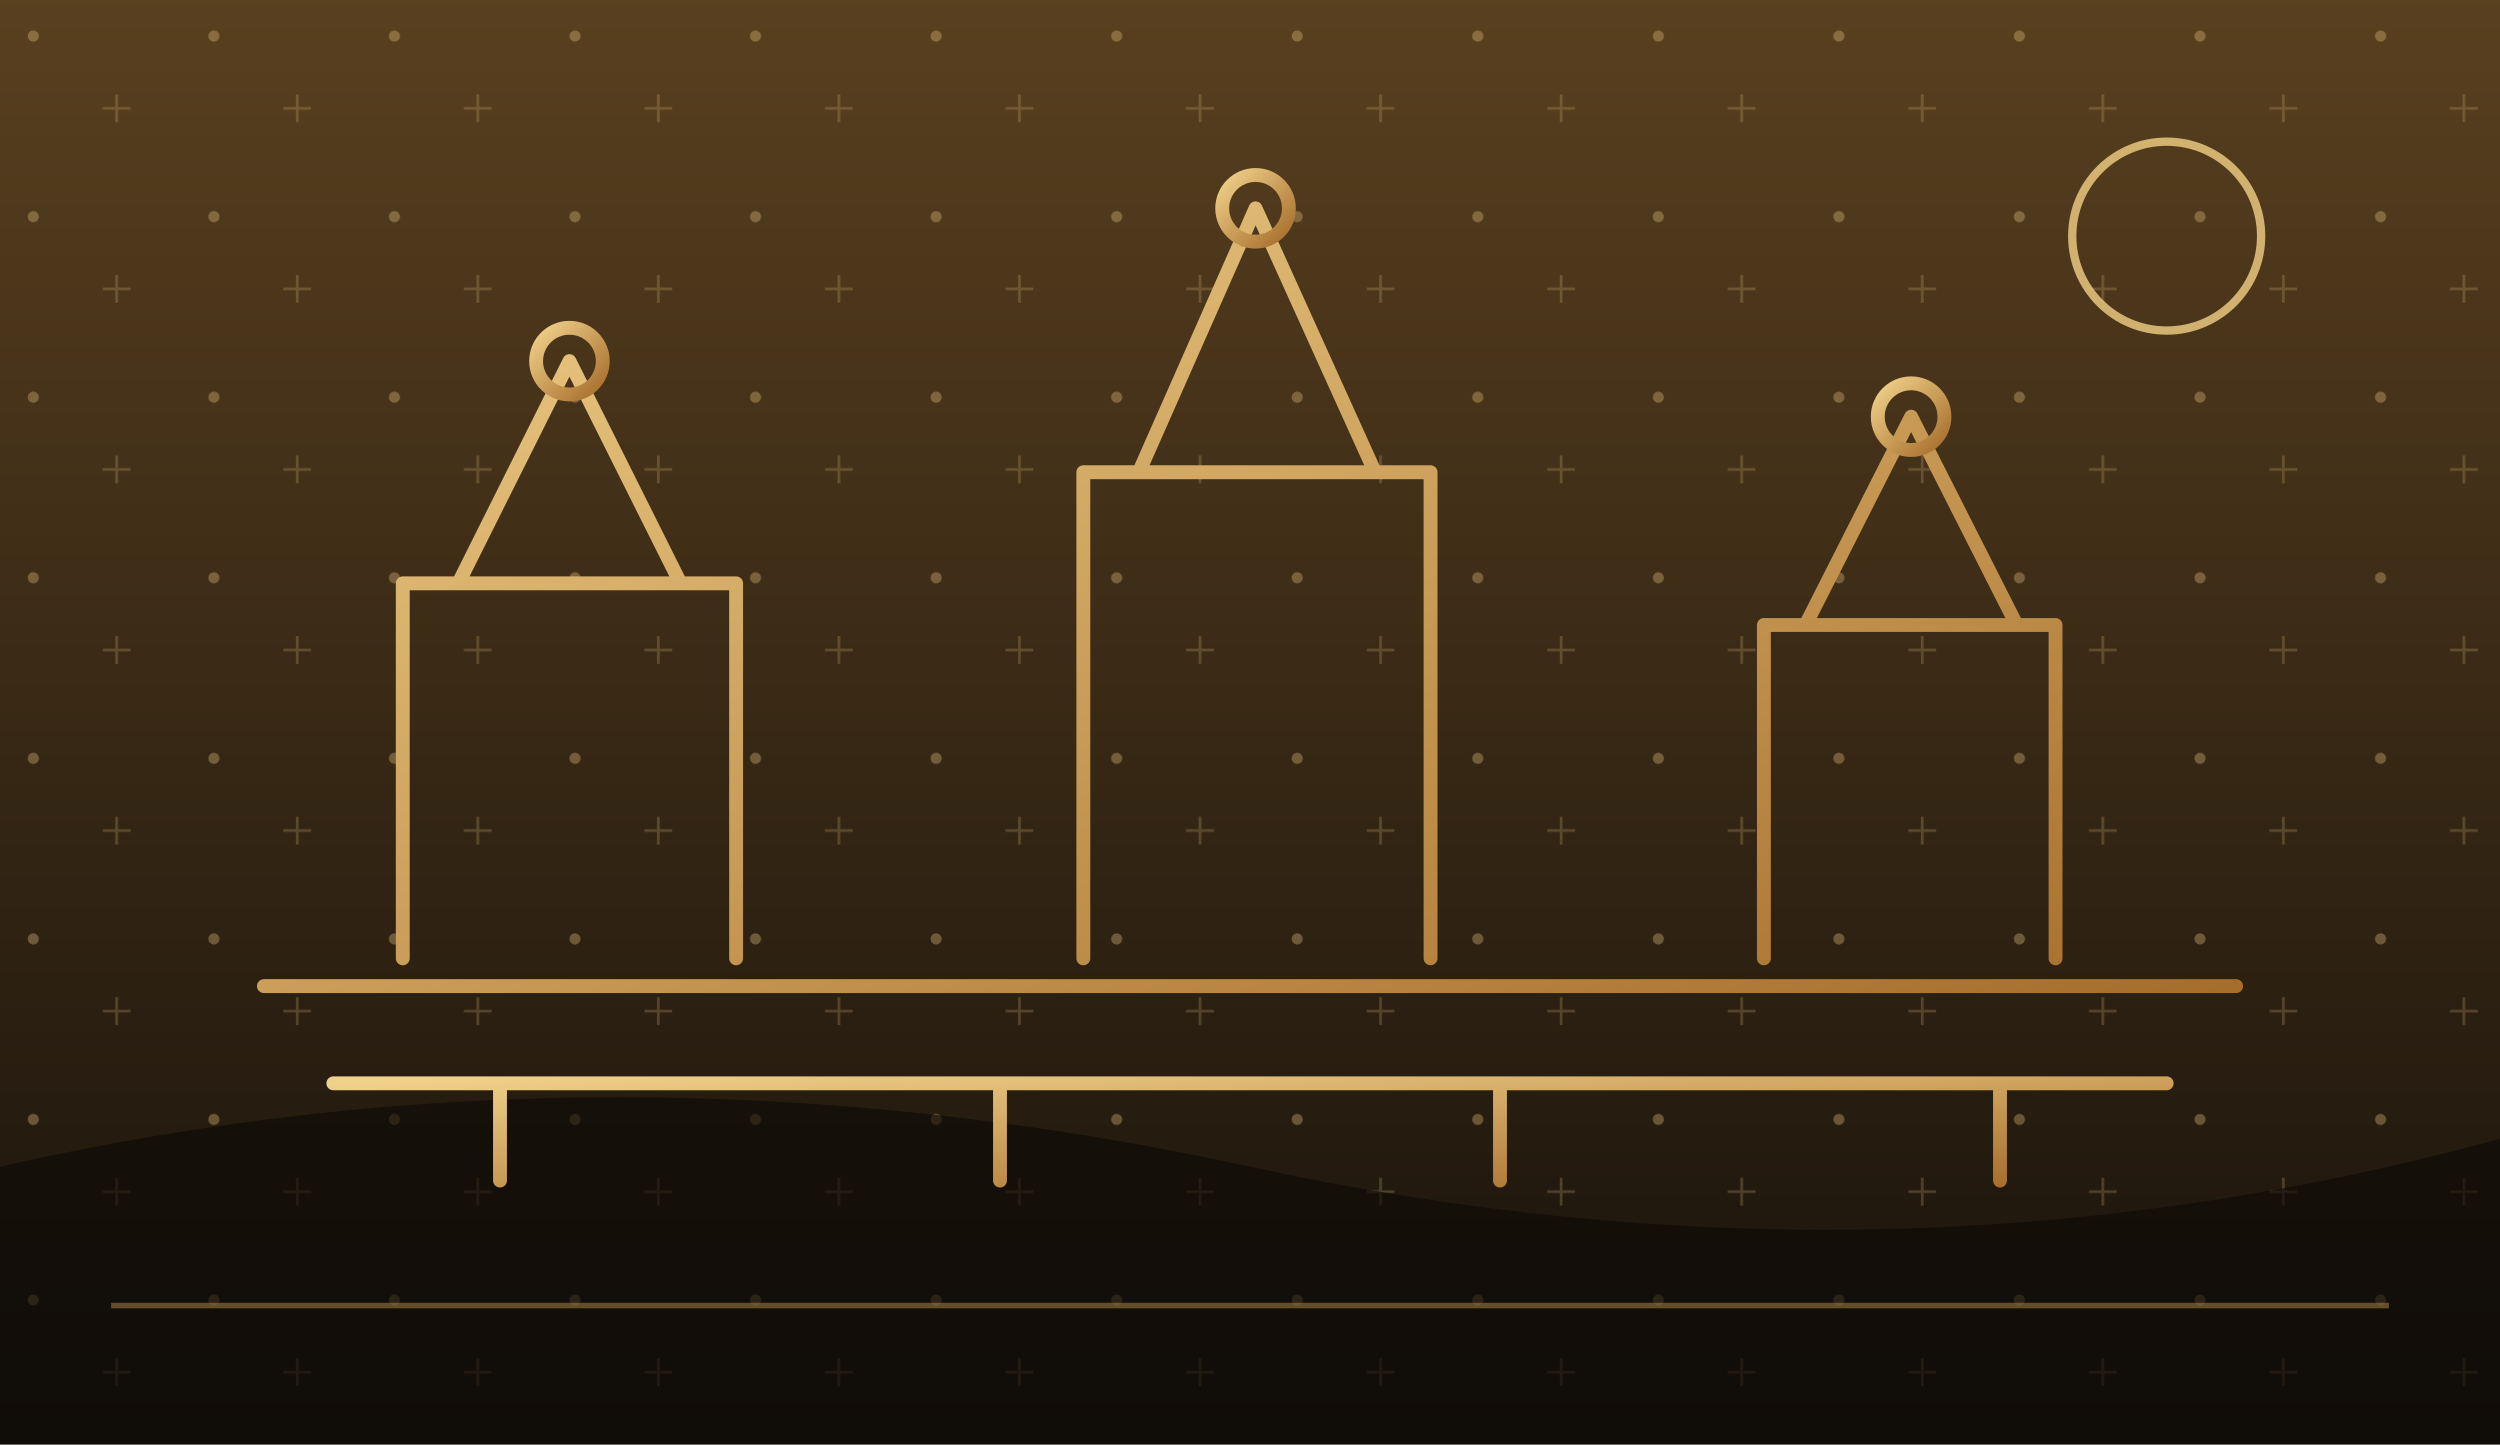
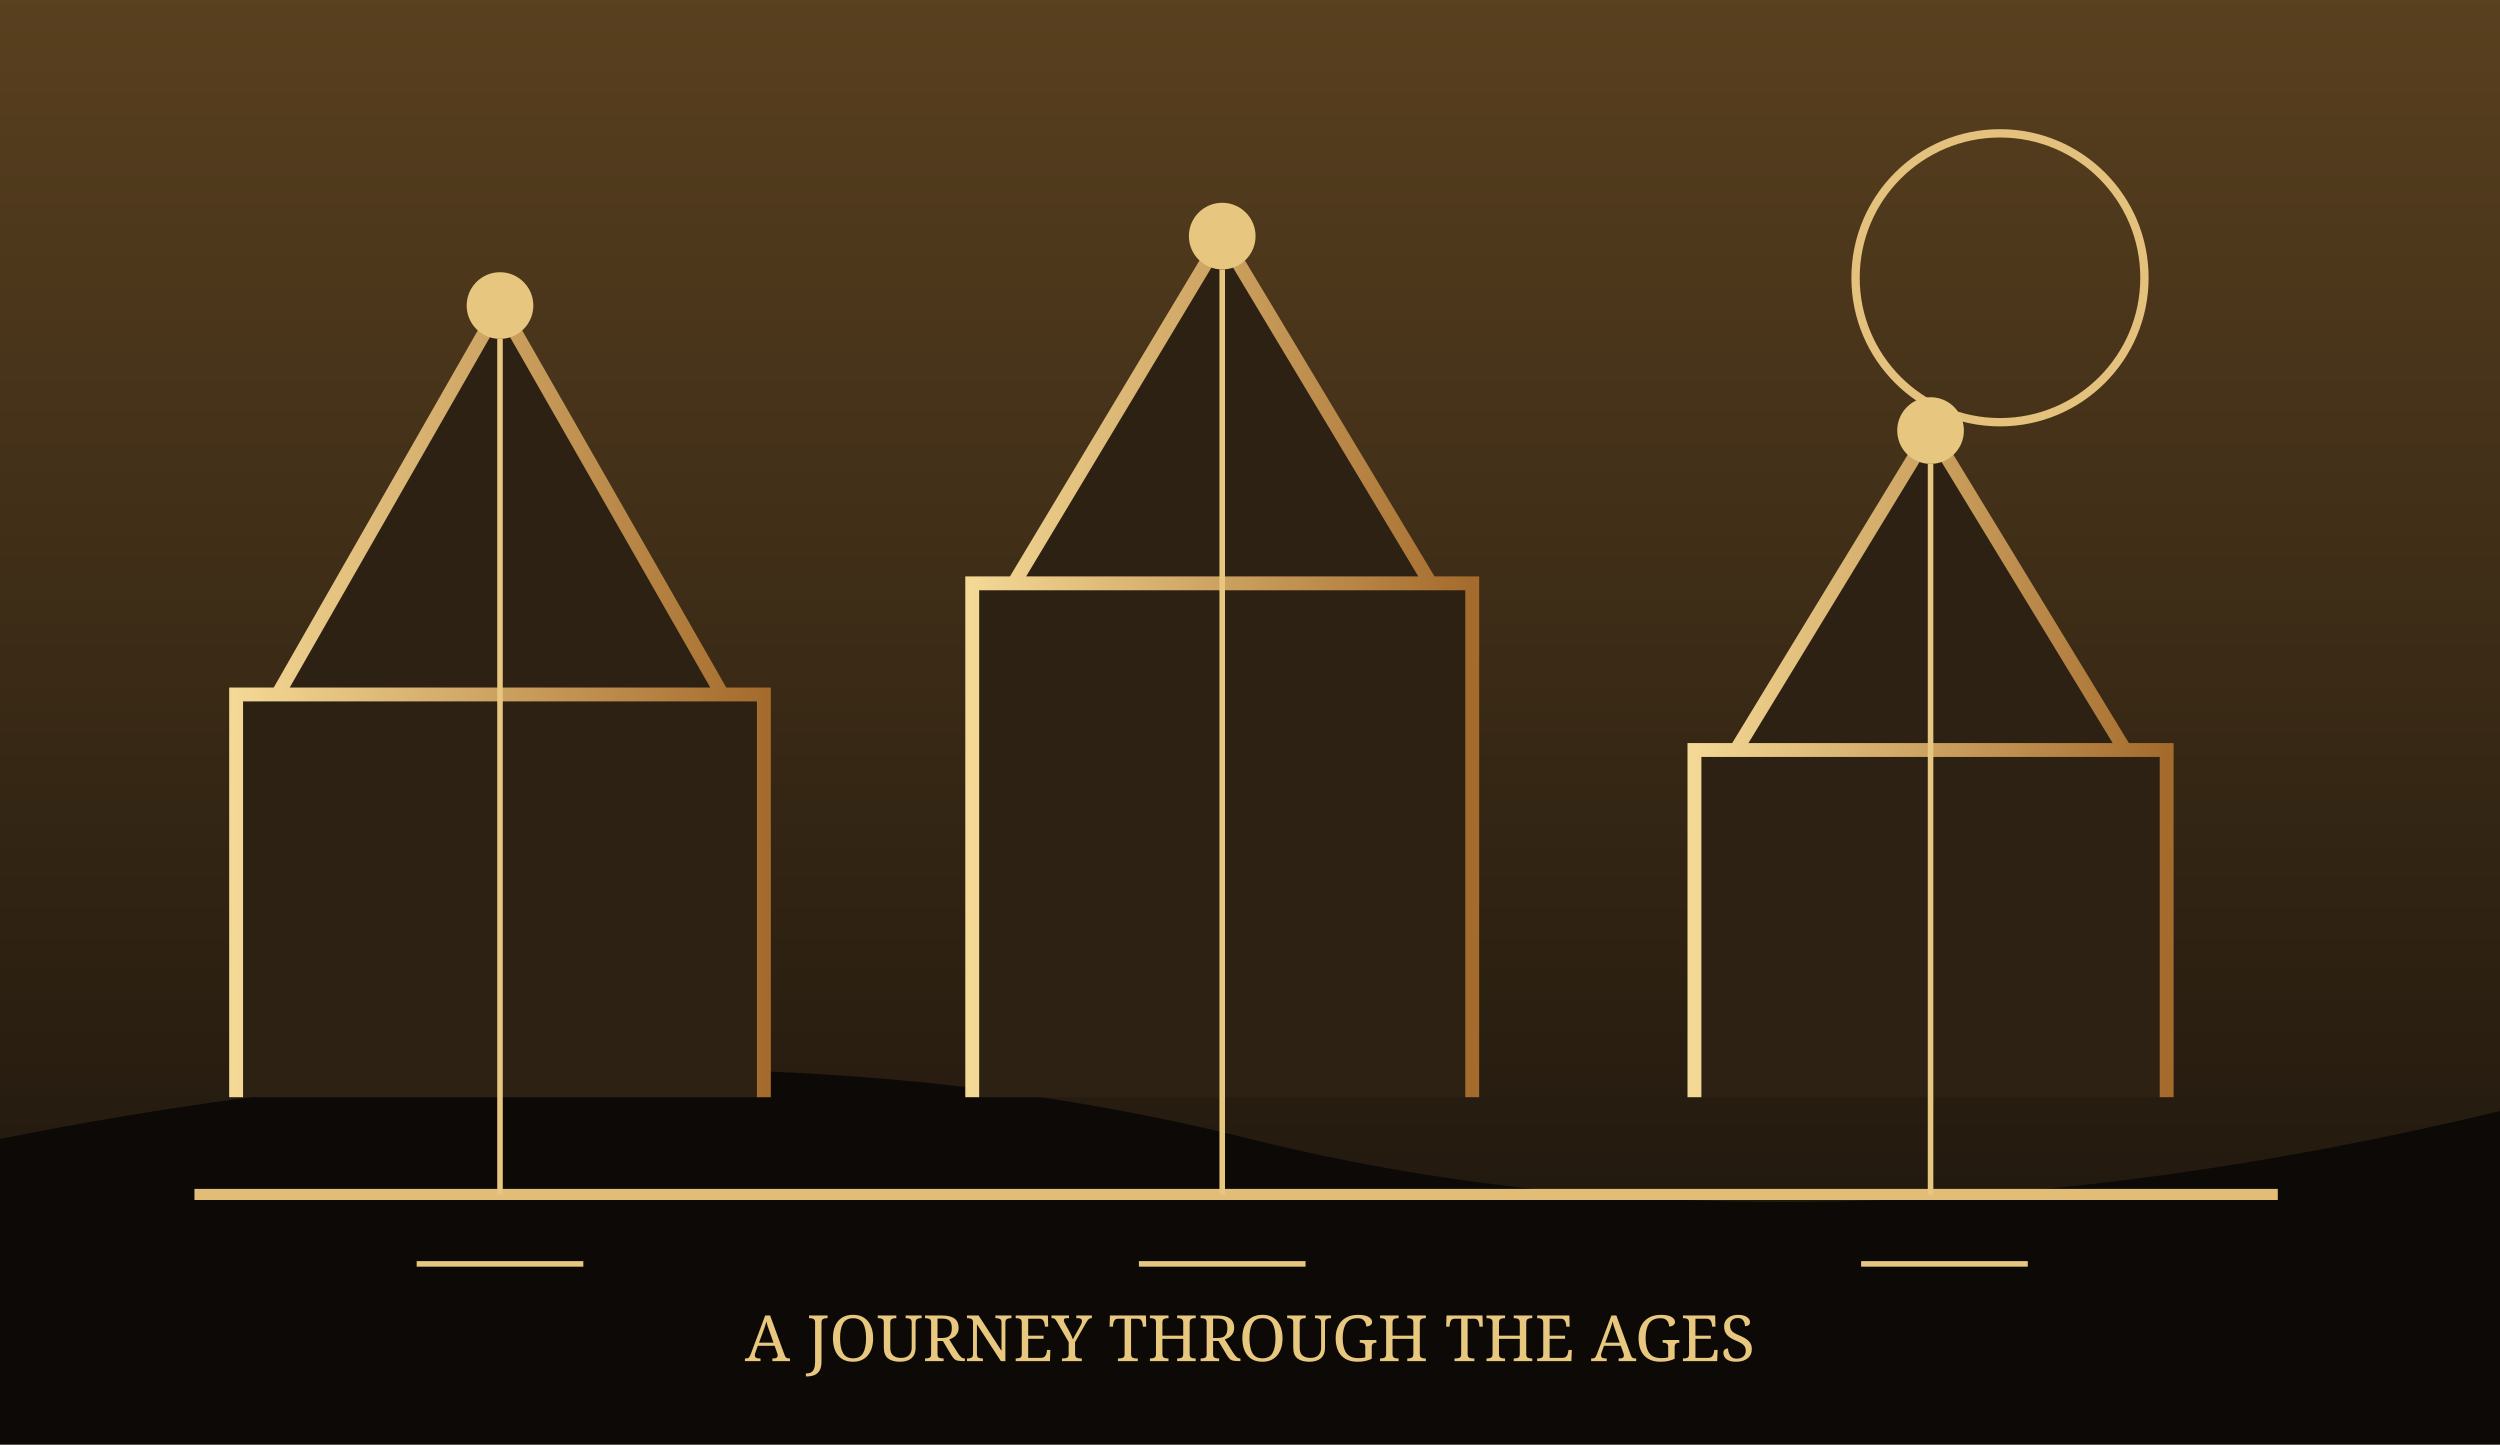
- <svg xmlns="http://www.w3.org/2000/svg" viewBox="0 0 900 520" role="img" aria-label="timeline">
+ <svg xmlns="http://www.w3.org/2000/svg" viewBox="0 0 900 520">
  <defs>
-     <linearGradient id="bg" x2="0" y2="1">
+     <linearGradient id="b" x2="0" y2="1">
      <stop stop-color="#59401f" />
      <stop offset="1" stop-color="#17110b" />
    </linearGradient>
-     <linearGradient id="gold" x2="1" y2="1">
-       <stop stop-color="#f0d18a" />
-       <stop offset="1" stop-color="#a66d2b" />
+     <linearGradient id="g">
+       <stop stop-color="#f4d895" />
+       <stop offset="1" stop-color="#a46b2c" />
    </linearGradient>
-     <pattern id="stars" width="65" height="65" patternUnits="userSpaceOnUse">
-       <circle cx="12" cy="13" r="2" fill="#e5c47f" opacity=".35" />
-       <path d="M42 34v10m-5-5h10" stroke="#e5c47f" opacity=".22" />
-     </pattern>
  </defs>
-   <rect width="900" height="520" fill="url(#bg)" />
-   <rect width="900" height="520" fill="url(#stars)" />
-   <path d="M0 420 Q220 370 450 420 T900 410 V520 H0Z" fill="#0c0906" opacity=".65" />
-   <g fill="none" stroke="url(#gold)" stroke-width="5" stroke-linecap="round" stroke-linejoin="round">
-     <path d="M95 355h710M145 345V210h120v135M165 210l40-80 40 80M390 345V170h125v175M410 170l42-95 43 95M635 345V225h105v120M650 225l38-75 38 75" />
-     <path d="M120 390h660M180 390v35m180-35v35m180-35v35m180-35v35" />
-     <circle cx="205" cy="130" r="12" />
-     <circle cx="452" cy="75" r="12" />
-     <circle cx="688" cy="150" r="12" />
+   <rect width="900" height="520" fill="url(#b)" />
+   <circle cx="720" cy="100" r="52" fill="none" stroke="#e4c17c" stroke-width="3" />
+   <path d="M0 410Q250 360 450 410T900 400V520H0Z" fill="#0c0906" />
+   <g fill="#2d2114" stroke="url(#g)" stroke-width="5">
+     <path d="M85 395V250h190v145M100 250l80-140 80 140z" />
+     <path d="M350 395V210h180v185M365 210l75-125 75 125z" />
+     <path d="M610 395V270h170v125M625 270l70-115 70 115z" />
  </g>
-   <g fill="#e8c77e" opacity=".85">
-     <circle cx="780" cy="85" r="34" fill="none" stroke="#e8c77e" stroke-width="3" />
-     <path d="M780 40v-16m0 122v-16m-45-45h-16m122 0h-16" stroke-width="3" />
+   <path d="M70 430H820" stroke="#e1bd77" stroke-width="4" />
+   <g fill="#e7c77f">
+     <circle cx="180" cy="110" r="12" />
+     <circle cx="440" cy="85" r="12" />
+     <circle cx="695" cy="155" r="12" />
  </g>
-   <path d="M40 470H860" stroke="#c79a51" stroke-width="2" opacity=".45" />
+   <g stroke="#e7c77f" stroke-width="2" fill="none">
+     <path d="M180 122V430M440 97V430M695 167V430" />
+     <path d="M150 455h60m200 0h60m200 0h60" />
+   </g>
+   <text x="450" y="490" fill="#e8c77e" font-family="serif" text-anchor="middle" font-size="23">A JOURNEY THROUGH THE AGES</text>
</svg>
